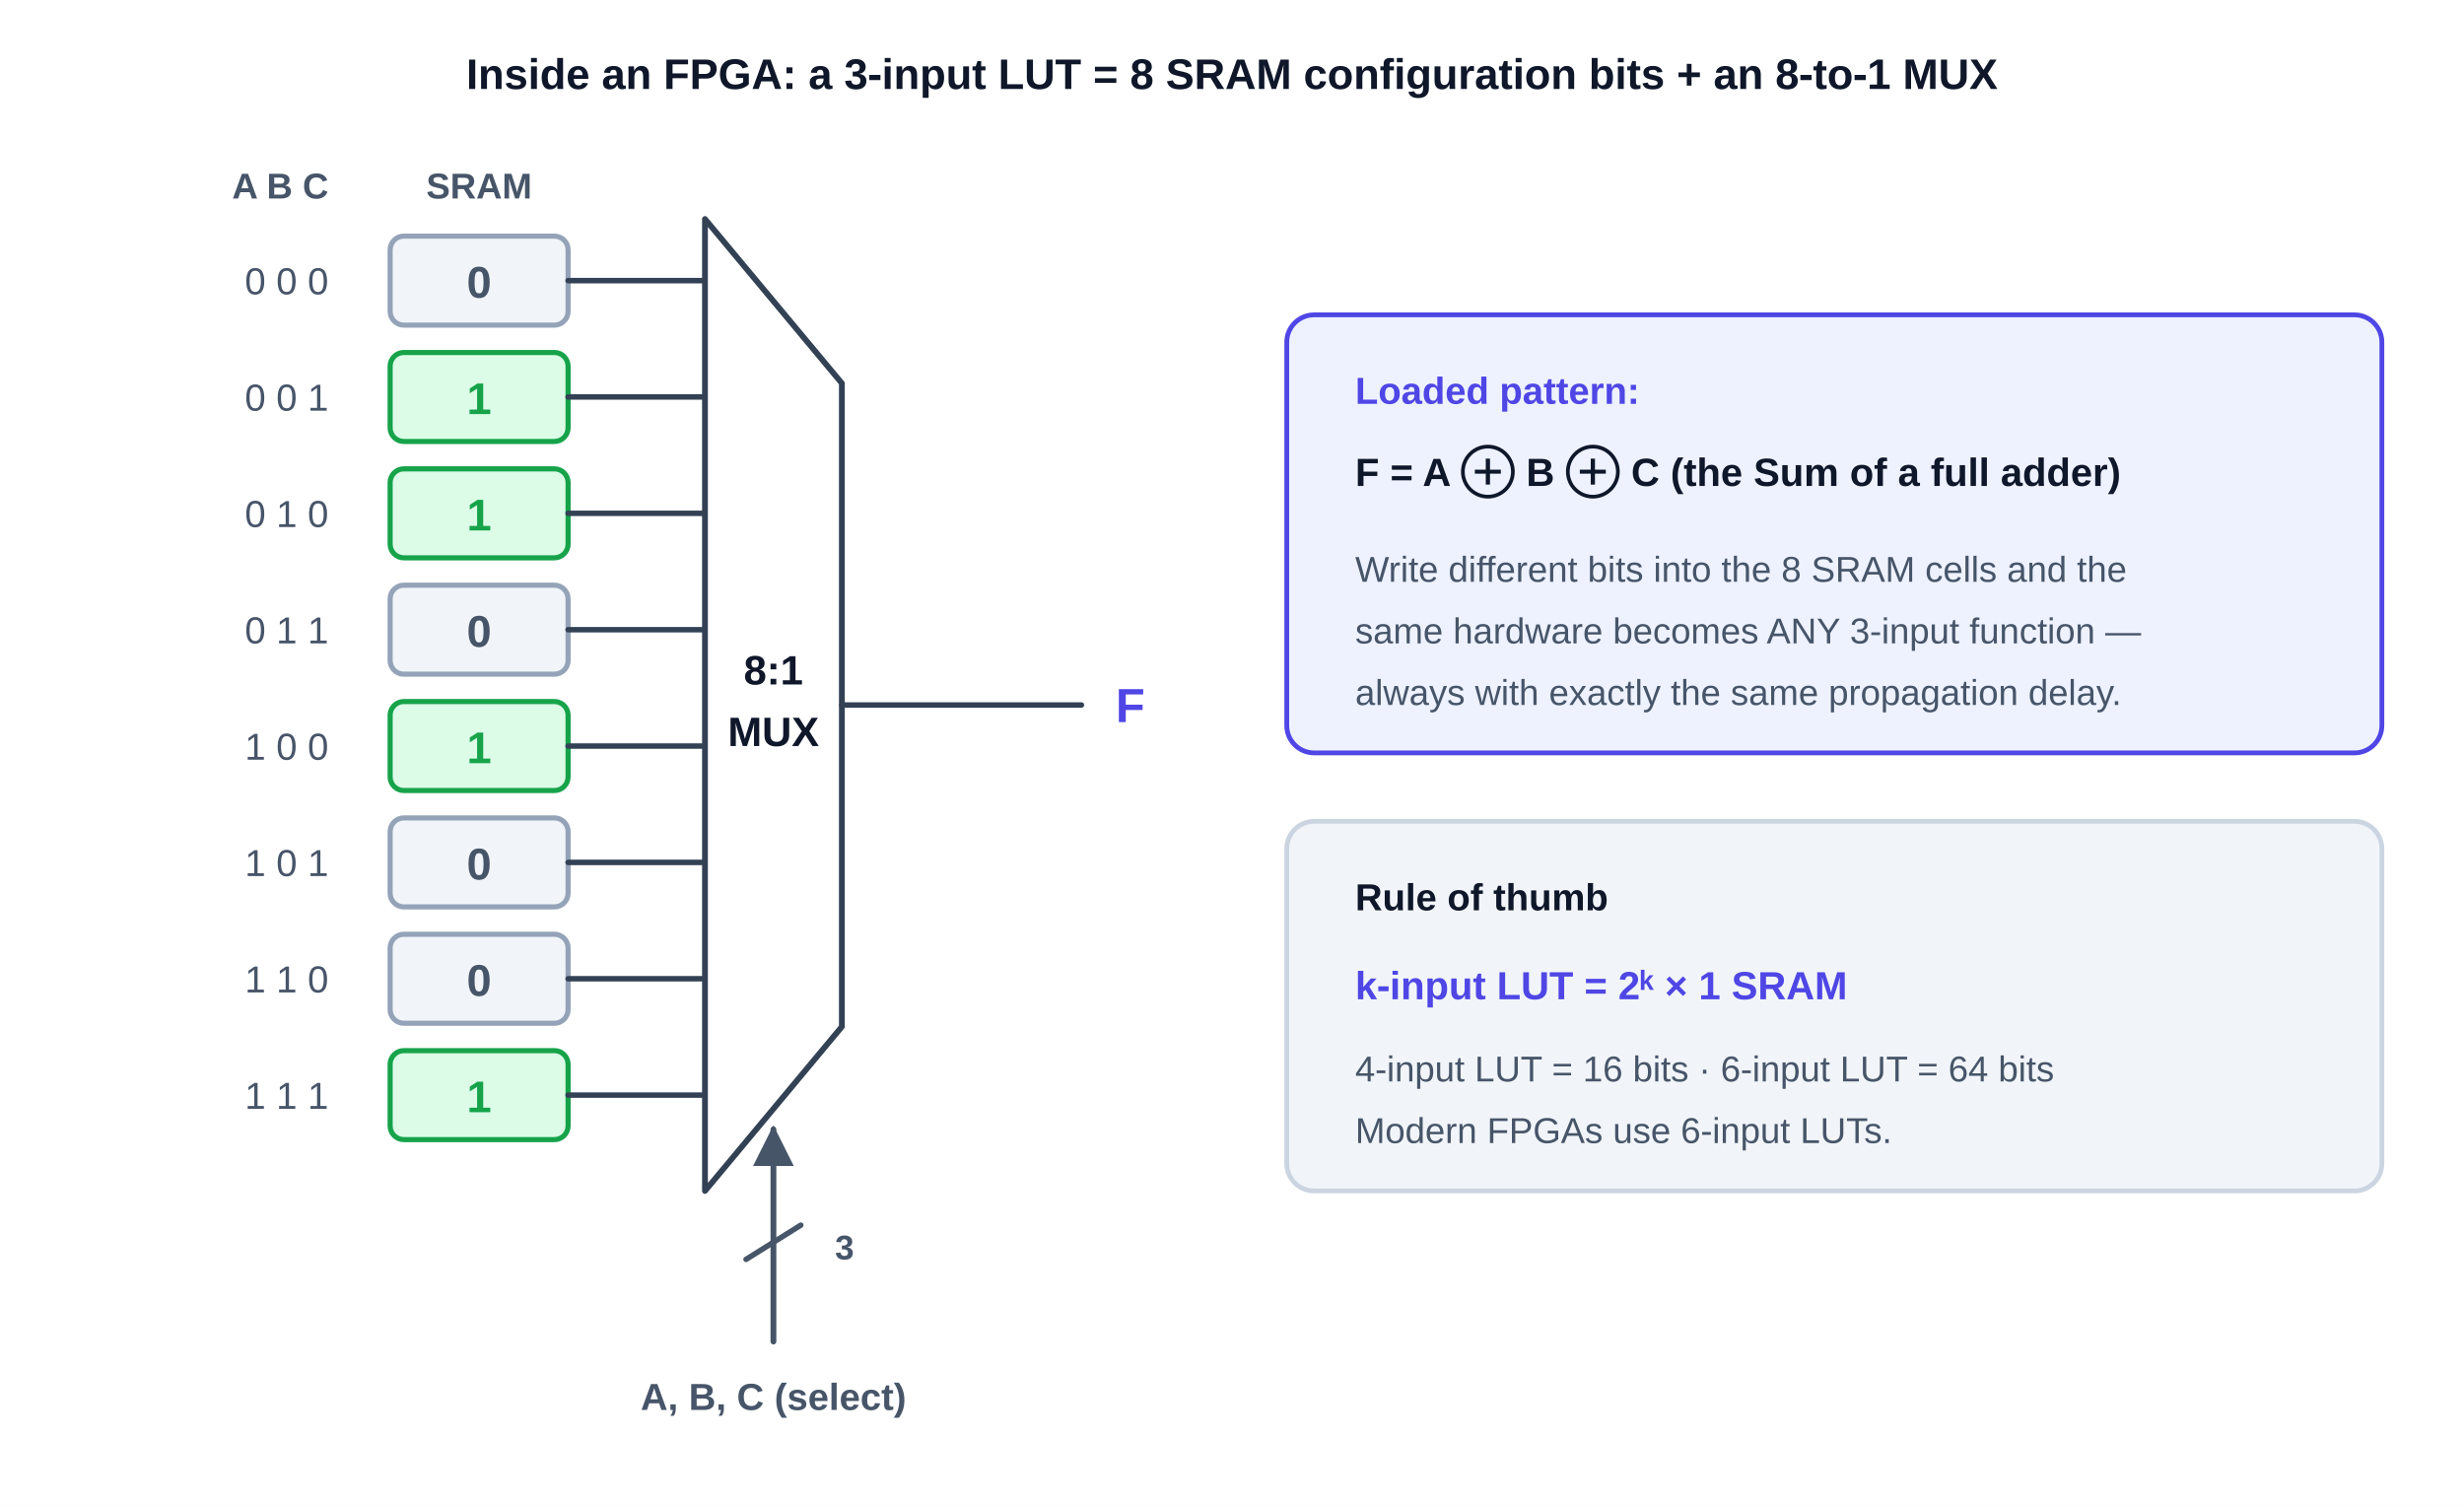
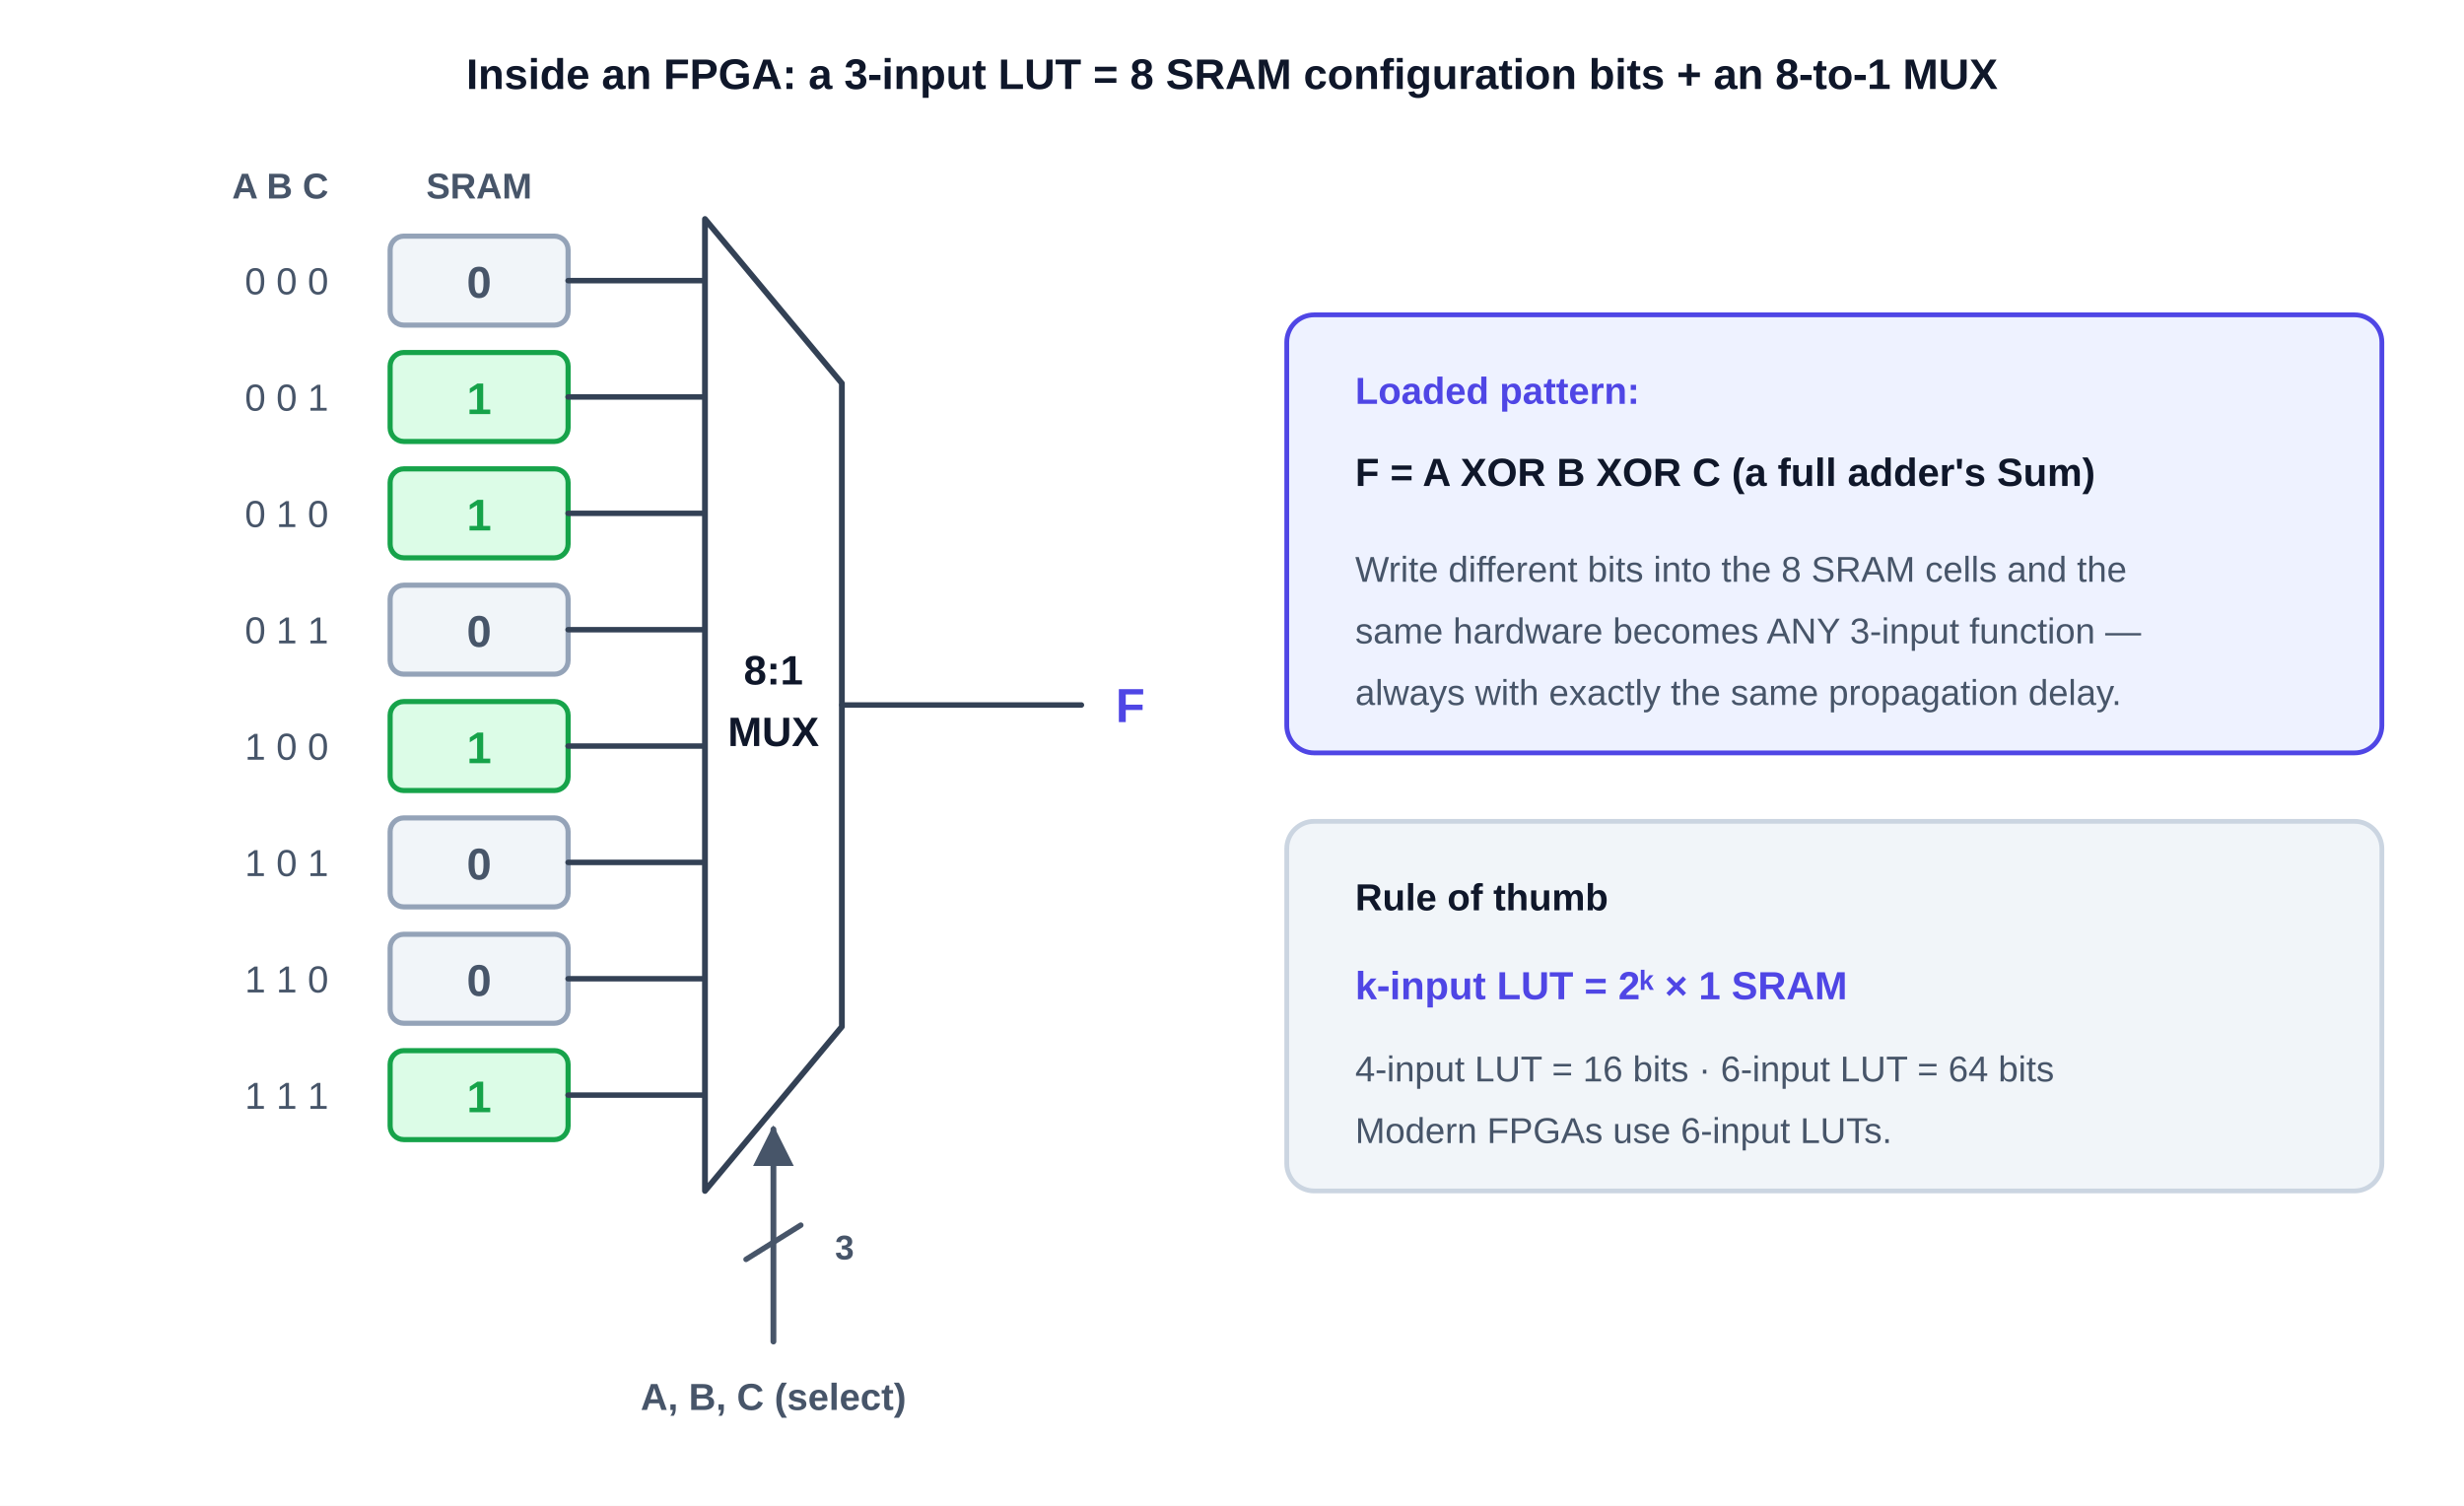
<svg xmlns="http://www.w3.org/2000/svg" viewBox="0 0 720 440" width="720" height="440" role="img" aria-label="A 3-input FPGA look-up table built from eight SRAM cells and an 8-to-1 multiplexer">
  <style>text{font-family:'Noto Sans Thai','Segoe UI',system-ui,-apple-system,'Helvetica Neue',Arial,sans-serif}</style>
  <rect width="720" height="440" fill="#ffffff" />
  <defs>
    <marker id="al" viewBox="0 0 10 10" refX="9" refY="5" markerWidth="7" markerHeight="7" orient="auto-start-reverse">
      <path d="M0,0 L10,5 L0,10 z" fill="#475569" />
    </marker>
  </defs>
  <text x="360" y="26" text-anchor="middle" font-size="12.5" font-weight="700" fill="#0f172a">Inside an FPGA: a 3-input LUT = 8 SRAM configuration bits + an 8-to-1 MUX</text>
  <text x="96" y="58" text-anchor="end" font-size="10.5" font-weight="700" fill="#475569">A B C</text>
  <text x="140" y="58" text-anchor="middle" font-size="10.5" font-weight="700" fill="#475569">SRAM</text>
  <text x="96" y="86" text-anchor="end" font-size="11" font-weight="400" fill="#475569">0 0 0</text>
  <rect x="114" y="69" width="52" height="26" rx="4" fill="#f1f5f9" stroke="#94a3b8" stroke-width="1.5" />
  <text x="140" y="87" text-anchor="middle" font-size="13" font-weight="700" fill="#475569">0</text>
  <line x1="166" y1="82" x2="206" y2="82" stroke="#334155" stroke-width="1.6" stroke-linecap="round" />
  <text x="96" y="120" text-anchor="end" font-size="11" font-weight="400" fill="#475569">0 0 1</text>
  <rect x="114" y="103" width="52" height="26" rx="4" fill="#dcfce7" stroke="#16a34a" stroke-width="1.5" />
  <text x="140" y="121" text-anchor="middle" font-size="13" font-weight="700" fill="#16a34a">1</text>
  <line x1="166" y1="116" x2="206" y2="116" stroke="#334155" stroke-width="1.6" stroke-linecap="round" />
  <text x="96" y="154" text-anchor="end" font-size="11" font-weight="400" fill="#475569">0 1 0</text>
  <rect x="114" y="137" width="52" height="26" rx="4" fill="#dcfce7" stroke="#16a34a" stroke-width="1.5" />
  <text x="140" y="155" text-anchor="middle" font-size="13" font-weight="700" fill="#16a34a">1</text>
  <line x1="166" y1="150" x2="206" y2="150" stroke="#334155" stroke-width="1.6" stroke-linecap="round" />
  <text x="96" y="188" text-anchor="end" font-size="11" font-weight="400" fill="#475569">0 1 1</text>
  <rect x="114" y="171" width="52" height="26" rx="4" fill="#f1f5f9" stroke="#94a3b8" stroke-width="1.5" />
  <text x="140" y="189" text-anchor="middle" font-size="13" font-weight="700" fill="#475569">0</text>
  <line x1="166" y1="184" x2="206" y2="184" stroke="#334155" stroke-width="1.6" stroke-linecap="round" />
  <text x="96" y="222" text-anchor="end" font-size="11" font-weight="400" fill="#475569">1 0 0</text>
  <rect x="114" y="205" width="52" height="26" rx="4" fill="#dcfce7" stroke="#16a34a" stroke-width="1.5" />
  <text x="140" y="223" text-anchor="middle" font-size="13" font-weight="700" fill="#16a34a">1</text>
  <line x1="166" y1="218" x2="206" y2="218" stroke="#334155" stroke-width="1.6" stroke-linecap="round" />
  <text x="96" y="256" text-anchor="end" font-size="11" font-weight="400" fill="#475569">1 0 1</text>
  <rect x="114" y="239" width="52" height="26" rx="4" fill="#f1f5f9" stroke="#94a3b8" stroke-width="1.5" />
  <text x="140" y="257" text-anchor="middle" font-size="13" font-weight="700" fill="#475569">0</text>
  <line x1="166" y1="252" x2="206" y2="252" stroke="#334155" stroke-width="1.6" stroke-linecap="round" />
  <text x="96" y="290" text-anchor="end" font-size="11" font-weight="400" fill="#475569">1 1 0</text>
  <rect x="114" y="273" width="52" height="26" rx="4" fill="#f1f5f9" stroke="#94a3b8" stroke-width="1.5" />
  <text x="140" y="291" text-anchor="middle" font-size="13" font-weight="700" fill="#475569">0</text>
  <line x1="166" y1="286" x2="206" y2="286" stroke="#334155" stroke-width="1.6" stroke-linecap="round" />
  <text x="96" y="324" text-anchor="end" font-size="11" font-weight="400" fill="#475569">1 1 1</text>
  <rect x="114" y="307" width="52" height="26" rx="4" fill="#dcfce7" stroke="#16a34a" stroke-width="1.5" />
  <text x="140" y="325" text-anchor="middle" font-size="13" font-weight="700" fill="#16a34a">1</text>
  <line x1="166" y1="320" x2="206" y2="320" stroke="#334155" stroke-width="1.6" stroke-linecap="round" />
  <path d="M206,64 L246,112 L246,300 L206,348 Z" fill="#ffffff" stroke="#334155" stroke-width="1.7" stroke-linejoin="round" stroke-linecap="round" />
  <text x="226" y="200" text-anchor="middle" font-size="12" font-weight="700" fill="#0f172a">8:1</text>
  <text x="226" y="218" text-anchor="middle" font-size="12" font-weight="700" fill="#0f172a">MUX</text>
  <line x1="246" y1="206" x2="316" y2="206" stroke="#334155" stroke-width="1.6" stroke-linecap="round" />
  <text x="326" y="211" text-anchor="start" font-size="14" font-weight="700" fill="#4f46e5">F</text>
  <path d="M226,392 L226,330" fill="none" stroke="#475569" stroke-width="1.7" stroke-linejoin="round" stroke-linecap="round" marker-end="url(#al)" />
  <path d="M218,368 L234,358" fill="none" stroke="#475569" stroke-width="1.6" stroke-linejoin="round" stroke-linecap="round" />
  <text x="244" y="368" text-anchor="start" font-size="10" font-weight="700" fill="#475569">3</text>
  <text x="226" y="412" text-anchor="middle" font-size="11" font-weight="600" fill="#475569">A, B, C  (select)</text>
  <rect x="376" y="92" width="320" height="128" rx="8" fill="#eef2ff" stroke="#4f46e5" stroke-width="1.4" />
  <text x="396" y="118" text-anchor="start" font-size="11" font-weight="700" fill="#4f46e5">Loaded pattern:</text>
-   <text x="396" y="142" text-anchor="start" font-size="11.5" font-weight="600" fill="#0f172a">F = A ⊕ B ⊕ C   (the Sum of a full adder)</text>
+   <text x="396" y="142" text-anchor="start" font-size="11.5" font-weight="600" fill="#0f172a">F = A XOR B XOR C   (a full adder's Sum)</text>
  <text x="396" y="170" text-anchor="start" font-size="10.5" font-weight="400" fill="#475569">Write different bits into the 8 SRAM cells and the</text>
  <text x="396" y="188" text-anchor="start" font-size="10.5" font-weight="400" fill="#475569">same hardware becomes ANY 3-input function —</text>
  <text x="396" y="206" text-anchor="start" font-size="10.5" font-weight="400" fill="#475569">always with exactly the same propagation delay.</text>
  <rect x="376" y="240" width="320" height="108" rx="8" fill="#f1f5f9" stroke="#cbd5e1" stroke-width="1.4" />
  <text x="396" y="266" text-anchor="start" font-size="11" font-weight="700" fill="#0f172a">Rule of thumb</text>
  <text x="396" y="292" text-anchor="start" font-size="11.5" font-weight="600" fill="#4f46e5">k-input LUT  =  2ᵏ × 1 SRAM</text>
  <text x="396" y="316" text-anchor="start" font-size="10.5" font-weight="400" fill="#475569">4-input LUT = 16 bits · 6-input LUT = 64 bits</text>
  <text x="396" y="334" text-anchor="start" font-size="10.5" font-weight="400" fill="#475569">Modern FPGAs use 6-input LUTs.</text>
</svg>
